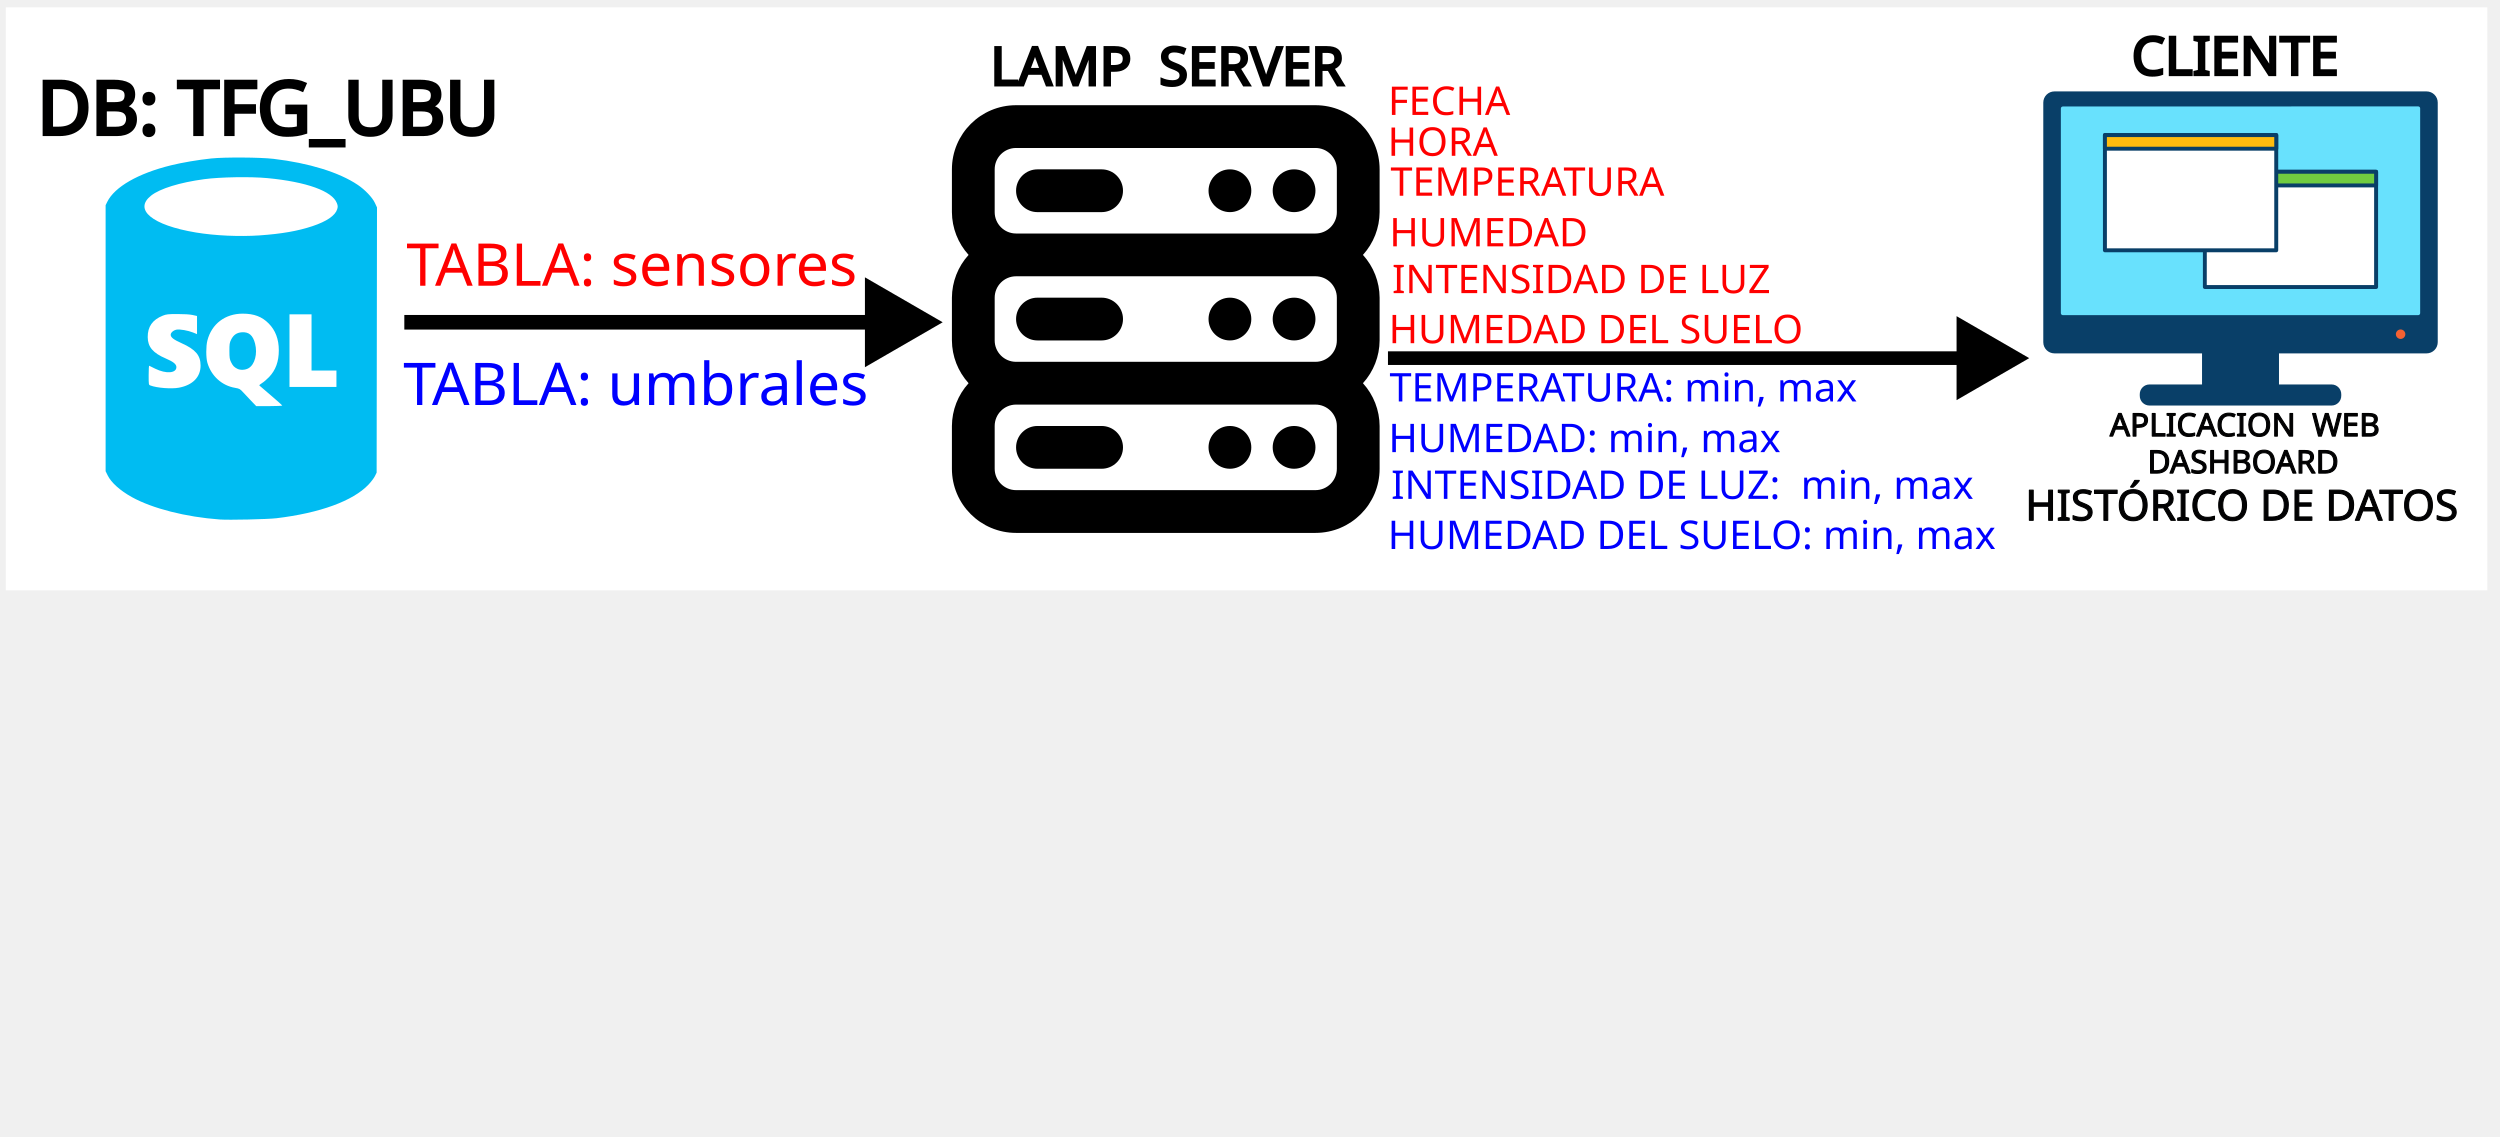
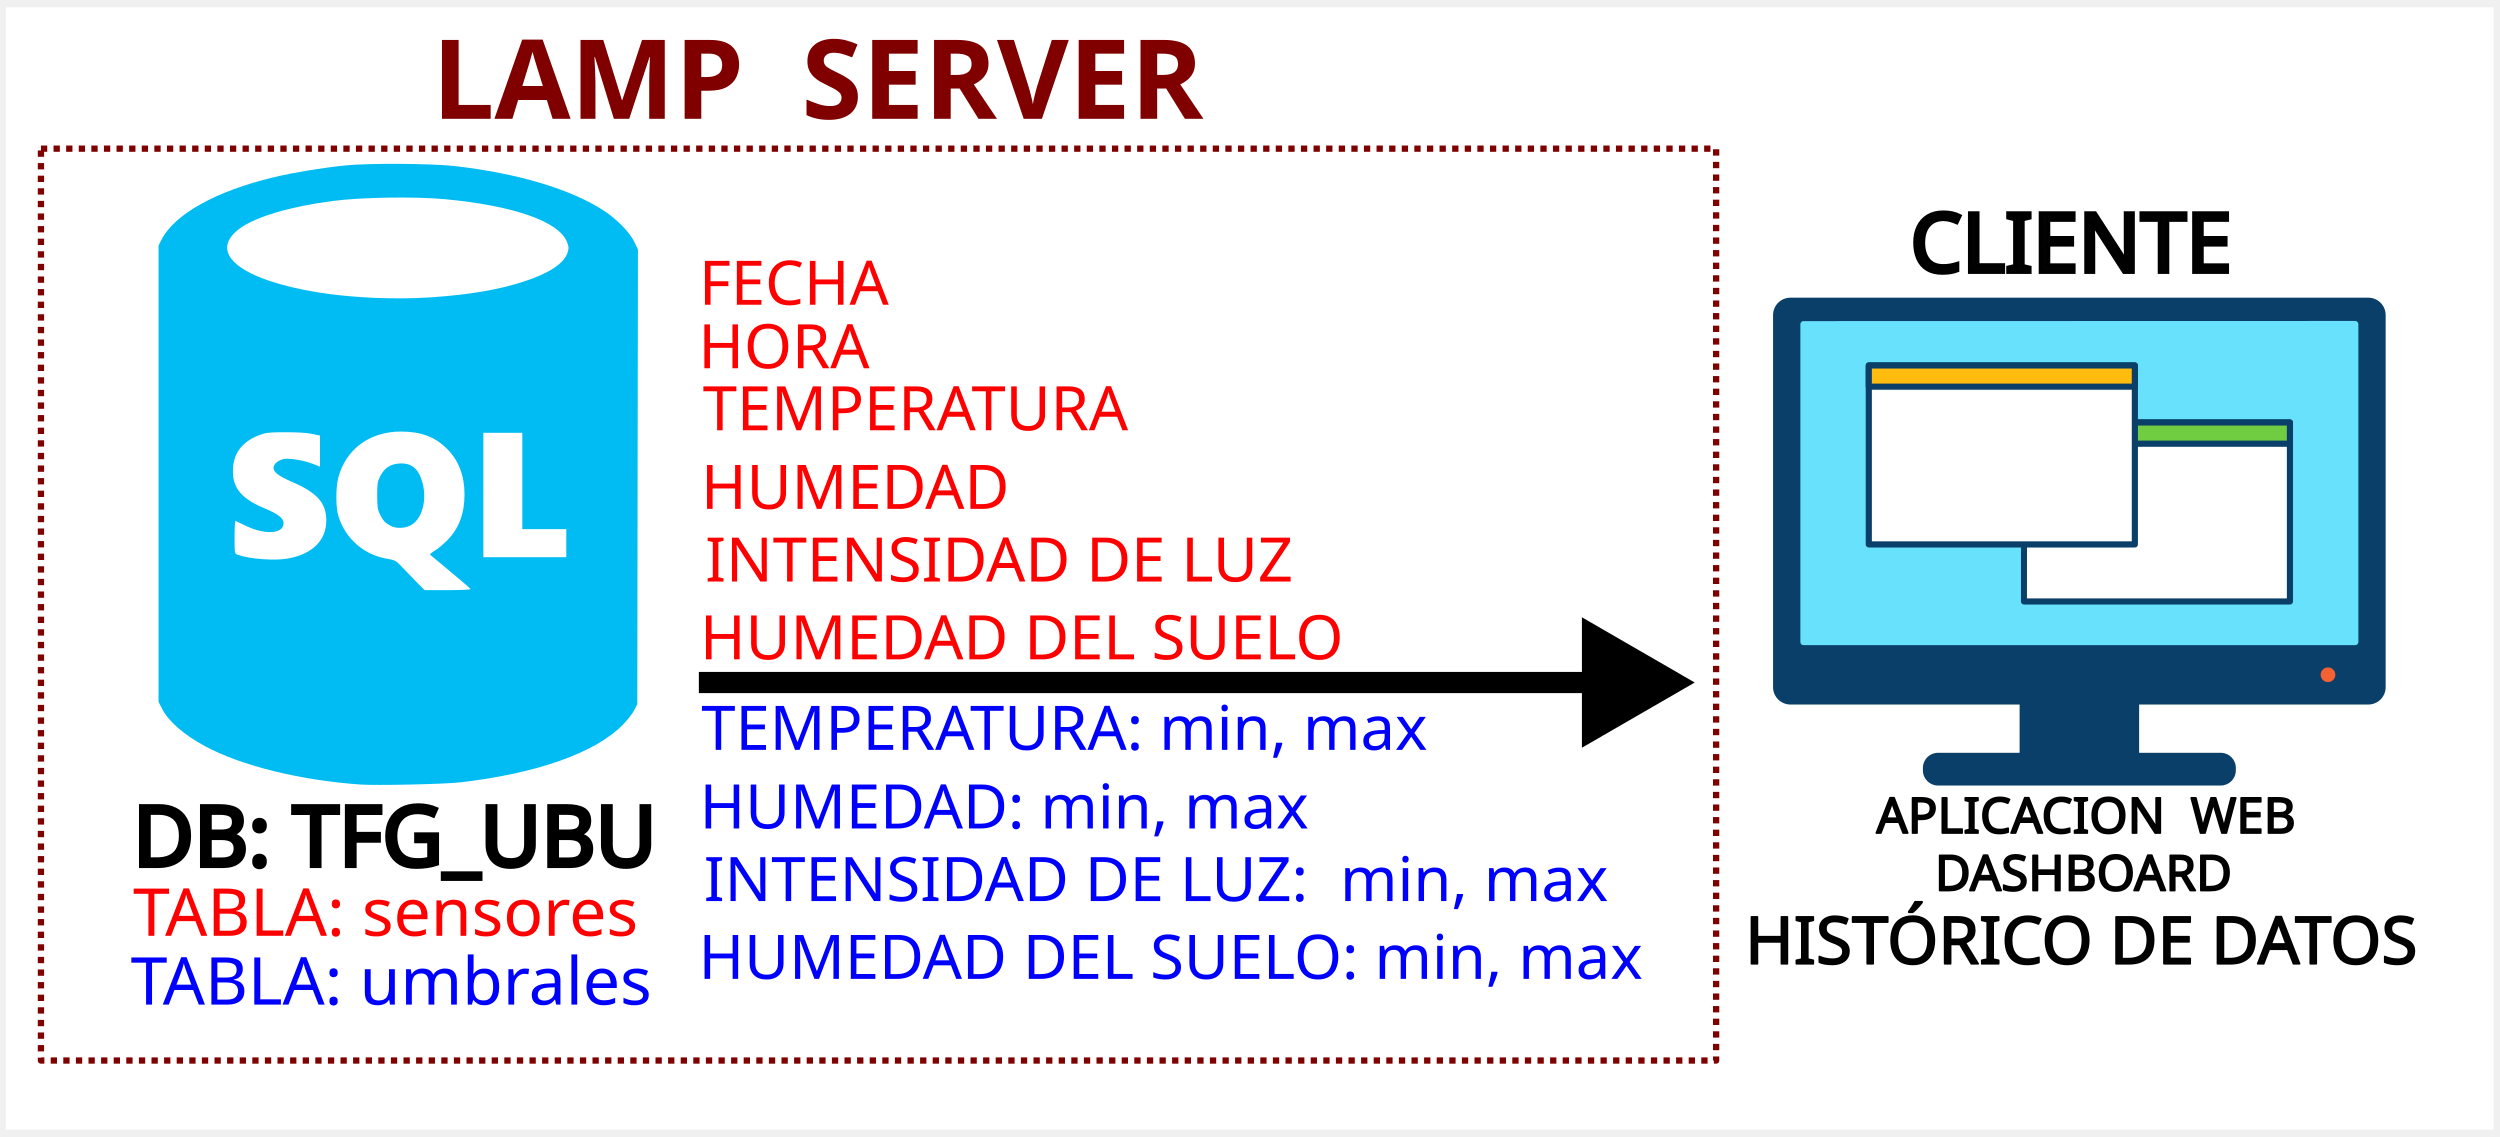
<svg xmlns="http://www.w3.org/2000/svg" enable-background="new 0 0 30 30" viewBox="0 0 1100 500" version="1.1" id="svg174" width="1100" height="500" xml:space="preserve">
  <defs id="defs178">
    <rect x="1049.181" y="303.944" width="300.766" height="344.336" id="rect1087" />
    <linearGradient id="linearGradient1703">
      <stop style="stop-color:#00bcf2;stop-opacity:1;" offset="0" id="stop1701" />
    </linearGradient>
-     <marker style="overflow:visible" id="TriangleStart-5-3-6-5" refX="0" refY="0" orient="auto-start-reverse" markerWidth="5.324" markerHeight="6.155" viewBox="0 0 5.324 6.155" preserveAspectRatio="xMidYMid">
-       <path transform="scale(0.5)" style="fill:context-stroke;fill-rule:evenodd;stroke:context-stroke;stroke-width:1pt" d="M 5.77,0 -2.88,5 V -5 Z" id="path135-3-7-1-4" />
-     </marker>
    <marker style="overflow:visible" id="TriangleStart-5-3-6-6-3" refX="0" refY="0" orient="auto-start-reverse" markerWidth="5.324" markerHeight="6.155" viewBox="0 0 5.324 6.155" preserveAspectRatio="xMidYMid">
      <path transform="scale(0.5)" style="fill:context-stroke;fill-rule:evenodd;stroke:context-stroke;stroke-width:1pt" d="M 5.77,0 -2.88,5 V -5 Z" id="path135-3-7-1-8-6" />
    </marker>
  </defs>
  <text xml:space="preserve" style="font-size:26.667px;font-family:sans-serif;-inkscape-font-specification:'sans-serif, Normal';fill:none;stroke:#000000;stroke-width:5;stroke-dasharray:none" x="253.851" y="334.326" id="text31744">
    <tspan id="tspan31742" x="253.851" y="334.326" />
  </text>
-   <rect style="fill:#ffffff;stroke:#000000;stroke-width:0;stroke-linejoin:round;stroke-dasharray:none" id="rect440" width="1091.879" height="256.502" x="2.547" y="3.235" />
-   <g id="g374">
-     <path d="m 541.165,187.431 a 9.409,9.409 0 1 0 9.409,9.409 9.409,9.409 0 0 0 -9.409,-9.409 z m -56.457,0 h -28.228 a 9.409,9.409 0 0 0 0,18.819 h 28.228 a 9.409,9.409 0 0 0 0,-18.819 z m 84.685,0 a 9.409,9.409 0 1 0 9.409,9.409 9.409,9.409 0 0 0 -9.409,-9.409 z m -28.228,-56.457 a 9.409,9.409 0 1 0 9.409,9.409 9.409,9.409 0 0 0 -9.409,-9.409 z m -56.457,0 h -28.228 a 9.409,9.409 0 0 0 0,18.819 h 28.228 a 9.409,9.409 0 0 0 0,-18.819 z m 84.685,-56.457 a 9.409,9.409 0 1 0 9.409,9.409 9.409,9.409 0 0 0 -9.409,-9.409 z m 0,56.457 a 9.409,9.409 0 1 0 9.409,9.409 9.409,9.409 0 0 0 -9.409,-9.409 z M 607.031,74.517 A 28.228,28.228 0 0 0 578.803,46.289 H 447.07 A 28.228,28.228 0 0 0 418.842,74.517 v 18.819 a 28.228,28.228 0 0 0 7.339,18.819 28.228,28.228 0 0 0 -7.339,18.819 v 18.819 a 28.228,28.228 0 0 0 7.339,18.819 28.228,28.228 0 0 0 -7.339,18.819 v 18.819 a 28.228,28.228 0 0 0 28.228,28.228 H 578.803 a 28.228,28.228 0 0 0 28.228,-28.228 v -18.819 a 28.228,28.228 0 0 0 -7.339,-18.819 28.228,28.228 0 0 0 7.339,-18.819 v -18.819 a 28.228,28.228 0 0 0 -7.339,-18.819 28.228,28.228 0 0 0 7.339,-18.819 z m -18.819,131.732 a 9.409,9.409 0 0 1 -9.409,9.409 H 447.07 a 9.409,9.409 0 0 1 -9.409,-9.409 v -18.819 a 9.409,9.409 0 0 1 9.409,-9.409 H 578.803 a 9.409,9.409 0 0 1 9.409,9.409 z m 0,-56.457 a 9.409,9.409 0 0 1 -9.409,9.409 H 447.07 a 9.409,9.409 0 0 1 -9.409,-9.409 v -18.819 a 9.409,9.409 0 0 1 9.409,-9.409 H 578.803 a 9.409,9.409 0 0 1 9.409,9.409 z m 0,-56.457 a 9.409,9.409 0 0 1 -9.409,9.409 H 447.07 a 9.409,9.409 0 0 1 -9.409,-9.409 V 74.517 a 9.409,9.409 0 0 1 9.409,-9.409 H 578.803 a 9.409,9.409 0 0 1 9.409,9.409 z m -47.047,-18.819 a 9.409,9.409 0 1 0 9.409,9.409 9.409,9.409 0 0 0 -9.409,-9.409 z m -56.457,0 h -28.228 a 9.409,9.409 0 0 0 0,18.819 h 28.228 a 9.409,9.409 0 0 0 0,-18.819 z" id="path788" style="stroke-width:9.409" />
-     <text xml:space="preserve" style="font-size:23.225px;font-family:sans-serif;-inkscape-font-specification:'sans-serif, Normal';fill:#000000;fill-opacity:1;stroke:#000000;stroke-width:1.183;stroke-dasharray:none" x="435.819" y="37.452" id="text31772-8-0-3">
-       <tspan id="tspan31770-7-2-6" x="435.819" y="37.452" style="stroke-width:1.183">LAMP  SERVER</tspan>
-     </text>
+   <rect style="fill:#ffffff;stroke:#000000;stroke-width:0;stroke-linejoin:round;stroke-dasharray:none" id="rect440" width="1094.608" height="493.8" x="2.547" y="3.235" />
+   <g id="g1357" transform="matrix(1.553026,0,0,1.553026,-616.0919,68.51533)">
    <text xml:space="preserve" style="font-style:normal;font-variant:normal;font-weight:normal;font-stretch:normal;font-size:13.935px;font-family:sans-serif;-inkscape-font-specification:'sans-serif, Normal';font-variant-ligatures:normal;font-variant-caps:normal;font-variant-numeric:normal;font-variant-east-asian:normal;fill:#020203;fill-opacity:1;stroke:#000000;stroke-width:0.486;stroke-linejoin:round;stroke-dasharray:none;stroke-dashoffset:0" x="944.891" y="208.18" id="text35690-9-3">
      <tspan id="tspan35688-2-6" x="944.891" y="208.18" style="stroke-width:0.486">DASHBOARD</tspan>
    </text>
    <g id="g75878-7" transform="matrix(0.870927,0,0,0.870927,811.6397,-21.30909)">
      <rect fill="#093f68" height="130.31" rx="4.64" width="197.36" x="101.32" y="71.65" id="rect75815-5" />
      <path d="M 294,203 H 106 a 5.65,5.65 0 0 1 -5.64,-5.65 V 76.3 A 5.65,5.65 0 0 1 106,70.65 h 188 a 5.65,5.65 0 0 1 5.64,5.65 v 121 A 5.65,5.65 0 0 1 294,203 Z M 106,72.65 a 3.65,3.65 0 0 0 -3.64,3.65 v 121 A 3.65,3.65 0 0 0 106,201 h 188 a 3.65,3.65 0 0 0 3.64,-3.65 V 76.3 A 3.65,3.65 0 0 0 294,72.65 Z" fill="#093f68" id="path75817-3" />
      <rect fill="#68e1fd" height="107.37" rx="1.96" width="183.44" x="108.28" y="77.27" id="rect75819-5" />
      <g fill="#093f68" id="g75831-6">
        <path d="M 289.76,185.64 H 110.24 a 3,3 0 0 1 -3,-3 V 79.22 a 3,3 0 0 1 3,-3 h 179.52 a 3,3 0 0 1 3,3 v 103.46 a 3,3 0 0 1 -3,2.96 z M 110.24,78.27 a 1,1 0 0 0 -1,1 v 103.41 a 1,1 0 0 0 1,1 h 179.52 a 1,1 0 0 0 1,-1 V 79.22 a 1,1 0 0 0 -1,-1 z" id="path75821-2" />
        <path d="m 181.56,201.97 h 36.87 v 17.73 h -36.87 z" id="path75823-9" />
        <path d="m 218.44,220.7 h -36.88 a 1,1 0 0 1 -1,-1 V 202 a 1,1 0 0 1 1,-1 h 36.88 a 1,1 0 0 1 1,1 v 17.7 a 1,1 0 0 1 -1,1 z m -35.88,-2 h 34.88 V 203 h -34.88 z" id="path75825-1" />
        <rect height="8.64" rx="3.9" width="99.75" x="150.13" y="219.7" id="rect75827-2" />
        <path d="m 246,229.35 h -92 a 4.91,4.91 0 0 1 -4.9,-4.91 v -0.84 a 4.91,4.91 0 0 1 4.9,-4.9 h 92 a 4.91,4.91 0 0 1 4.9,4.9 v 0.84 a 4.91,4.91 0 0 1 -4.9,4.91 z m -92,-8.65 a 2.9,2.9 0 0 0 -2.9,2.9 v 0.84 a 2.91,2.91 0 0 0 2.9,2.91 h 92 a 2.91,2.91 0 0 0 2.9,-2.91 v -0.84 a 2.9,2.9 0 0 0 -2.9,-2.9 z" id="path75829-7" />
      </g>
      <circle cx="280.88" cy="193.31" fill="#f56132" r="3.39" id="circle75833-0" />
      <path d="m 280.88,197.7 a 4.39,4.39 0 1 1 4.39,-4.39 4.4,4.4 0 0 1 -4.39,4.39 z m 0,-6.78 a 2.39,2.39 0 1 0 2.39,2.39 2.39,2.39 0 0 0 -2.39,-2.39 z" fill="#093f68" id="path75835-9" />
      <path d="m 181.95,111.25 h 86.55 v 58.22 h -86.55 z" fill="#ffffff" id="path75837-3" />
      <path d="M 268.5,170.47 H 182 a 1,1 0 0 1 -1,-1 v -58.22 a 1,1 0 0 1 1,-1 h 86.5 a 1,1 0 0 1 1,1 v 58.22 a 1,1 0 0 1 -1,1 z m -85.55,-2 H 267.5 V 112.25 H 183 Z" fill="#093f68" id="path75839-6" />
      <path d="m 181.95,111.25 h 86.55 v 6.9 h -86.55 z" fill="#70cc40" id="path75841-0" />
      <path d="M 268.5,119.15 H 182 a 1,1 0 0 1 -1,-1 v -6.9 a 1,1 0 0 1 1,-1 h 86.5 a 1,1 0 0 1 1,1 v 6.9 a 1,1 0 0 1 -1,1 z m -85.55,-2 h 84.55 v -4.9 H 183 Z" fill="#093f68" id="path75843-6" />
      <path d="m 131.5,92.7 h 86.55 v 58.22 H 131.5 Z" fill="#ffffff" id="path75845-2" />
      <path d="M 218.05,151.92 H 131.5 a 1,1 0 0 1 -1,-1 V 92.7 a 1,1 0 0 1 1,-1 h 86.55 a 1,1 0 0 1 1,1 v 58.22 a 1,1 0 0 1 -1,1 z m -85.55,-2 h 84.55 V 93.7 H 132.5 Z" fill="#093f68" id="path75847-6" />
      <path d="m 131.5,92.7 h 86.55 v 6.9 H 131.5 Z" fill="#ffbc0e" id="path75849-1" />
      <path d="M 218.05,100.59 H 131.5 a 1,1 0 0 1 -1,-1 V 92.7 a 1,1 0 0 1 1,-1 h 86.55 a 1,1 0 0 1 1,1 v 6.89 a 1,1 0 0 1 -1,1 z m -85.55,-2 h 84.55 V 93.7 H 132.5 Z" fill="#093f68" id="path75851-8" />
    </g>
    <text xml:space="preserve" style="font-size:23.225px;font-family:sans-serif;-inkscape-font-specification:'sans-serif, Normal';fill:#020203;fill-opacity:1;stroke:#000000;stroke-width:1.183;stroke-dasharray:none" x="937.927" y="32.906" id="text31772-8-3-7">
      <tspan id="tspan31770-7-6-9" x="937.927" y="32.906" style="stroke-width:1.183">CLIENTE</tspan>
    </text>
    <text xml:space="preserve" style="font-style:normal;font-variant:normal;font-weight:normal;font-stretch:normal;font-size:13.935px;font-family:sans-serif;-inkscape-font-specification:'sans-serif, Normal';font-variant-ligatures:normal;font-variant-caps:normal;font-variant-numeric:normal;font-variant-east-asian:normal;fill:#020203;fill-opacity:1;stroke:#000000;stroke-width:0.486;stroke-linejoin:round;stroke-dasharray:none;stroke-dashoffset:0" x="928.31" y="191.894" id="text35690-9-1-2">
      <tspan id="tspan35688-2-0-0" x="928.31" y="191.894" style="stroke-width:0.486">APLICACION  WEB</tspan>
    </text>
-     <path style="fill:none;stroke:#000000;stroke-width:6.425;stroke-dasharray:none;marker-end:url(#TriangleStart-5-3-6-5)" d="m 177.902,141.799 h 214.061" id="path862-5-5-5-7" />
-     <text xml:space="preserve" style="font-size:32.423px;font-family:sans-serif;-inkscape-font-specification:'sans-serif, Normal';fill:#000001;fill-opacity:1;stroke:#000000;stroke-width:1.651;stroke-dasharray:none" x="16.446" y="59.053" id="text31772-9-4-8">
-       <tspan id="tspan31770-2-7-6" x="16.446" y="59.053" style="stroke-width:1.651">DB: TFG_UBU</tspan>
-     </text>
    <text xml:space="preserve" style="font-style:normal;font-variant:normal;font-weight:normal;font-stretch:normal;font-size:18.58px;font-family:sans-serif;-inkscape-font-specification:'sans-serif, Normal';font-variant-ligatures:normal;font-variant-caps:normal;font-variant-numeric:normal;font-variant-east-asian:normal;fill:#020203;fill-opacity:1;stroke:#000000;stroke-width:0.486;stroke-linejoin:round;stroke-dasharray:none;stroke-dashoffset:0" x="891.137" y="228.923" id="text35690-9-1-2-1">
      <tspan id="tspan35688-2-0-0-4" x="891.137" y="228.923" style="stroke-width:0.486">HISTÓRICO DE DATOS</tspan>
    </text>
-     <path d="m 96.704,228.573 c -14.917,-1.075 -29.661,-4.83 -38.703,-9.857 -5.15,-2.863 -9.074,-6.382 -10.614,-9.518 l -0.916,-1.866 V 148.805 90.278 l 0.725,-1.472 C 50.435,82.229 60.774,76.299 75.207,72.742 c 4.899,-1.208 11.972,-2.41 17.742,-3.017 5.892,-0.619 21.509,-0.525 27.386,0.166 15.62,1.835 28.912,5.944 37.104,11.469 3.159,2.131 6.4,5.54 7.499,7.887 l 0.942,2.012 -0.08,58.35 -0.08,58.351 -0.756,1.535 c -0.416,0.844 -1.671,2.506 -2.79,3.692 -6.811,7.22 -21.421,12.561 -40.585,14.837 -3.906,0.464 -20.875,0.839 -24.882,0.55 z m 27.49,-50.15 c -0.057,-0.15 -2.287,-2.136 -4.956,-4.415 -2.668,-2.279 -4.966,-4.25 -5.107,-4.381 -0.14,-0.131 0.352,-0.594 1.095,-1.03 0.743,-0.436 2.166,-1.647 3.163,-2.692 2.915,-3.057 4.291,-6.833 4.291,-11.779 0,-4.869 -1.483,-8.798 -4.455,-11.797 -2.995,-3.023 -6.433,-4.322 -11.44,-4.322 -7.718,0 -13.645,4.503 -15.537,11.805 -0.651,2.511 -0.647,7.586 0.006,9.813 1.706,5.808 6.353,10.027 12.136,11.018 1.957,0.335 2.222,0.48 3.556,1.938 0.793,0.867 2.42,2.597 3.616,3.845 l 2.174,2.269 h 5.78 c 3.179,0 5.733,-0.122 5.676,-0.272 z m -19.821,-16.183 c -1.391,-0.726 -1.917,-1.289 -2.711,-2.902 -0.613,-1.246 -0.718,-1.954 -0.725,-4.899 -0.006,-2.992 0.088,-3.639 0.728,-4.938 1.047,-2.126 2.49,-3.133 4.721,-3.294 3.107,-0.225 4.9,1.299 5.839,4.963 1.152,4.492 -0.115,9.268 -2.879,10.853 -1.45,0.832 -3.614,0.926 -4.974,0.216 z m -25.619,8.339 c 6.06,-1.149 9.5,-4.673 9.5,-9.732 0,-4.488 -2.221,-7.103 -8.359,-9.843 -3.514,-1.569 -4.786,-2.553 -4.786,-3.704 0,-0.953 1.208,-1.998 2.614,-2.261 1.373,-0.256 5.014,0.376 7.164,1.245 l 1.802,0.728 v -3.99 -3.99 l -1.956,-0.434 c -1.209,-0.268 -3.749,-0.429 -6.651,-0.421 -4.11,0 -4.915,0.1 -6.461,0.714 -4.518,1.794 -6.662,4.849 -6.627,9.445 0.032,4.302 2.302,6.986 7.951,9.4 3.333,1.425 4.669,2.509 4.669,3.791 0,2.724 -4.539,3.059 -9.344,0.69 -1.316,-0.649 -2.498,-1.232 -2.627,-1.297 -0.129,-0.065 -0.235,1.799 -0.235,4.142 0,4.24 0.005,4.26 0.772,4.553 2.891,1.099 9.28,1.589 12.576,0.964 z m 69.279,-3.933 v -3.599 H 142.556 137.079 V 150.683 138.32 h -4.851 -4.851 v 15.962 15.962 h 10.328 10.328 z m -33.802,-63.074 c 9.64,-0.669 16.867,-1.931 23.226,-4.057 6.335,-2.118 10.077,-4.681 10.914,-7.475 0.322,-1.077 0.299,-1.485 -0.151,-2.665 -2.021,-5.292 -13.311,-9.358 -30.563,-11.006 -7.38,-0.705 -20.801,-0.477 -27.837,0.474 -10.737,1.451 -19.45,4.145 -23.324,7.213 -7.837,6.206 0.451,13.032 19.725,16.245 8.357,1.393 19.184,1.885 28.012,1.273 z" fill="#00bcf2" id="path799-2" style="stroke-width:2.277" />
-     <text xml:space="preserve" style="font-style:normal;font-variant:normal;font-weight:normal;font-stretch:normal;font-size:25.938px;font-family:sans-serif;-inkscape-font-specification:'sans-serif, Normal';font-variant-ligatures:normal;font-variant-caps:normal;font-variant-numeric:normal;font-variant-east-asian:normal;fill:#ff0000;fill-opacity:1;stroke:#000000;stroke-width:0;stroke-linejoin:round;stroke-dasharray:none;stroke-dashoffset:0" x="178.822" y="125.713" id="text35690-9-1-2-1-2-6">
-       <tspan id="tspan35688-2-0-0-4-2-1" x="178.822" y="125.713" style="fill:#ff0000;stroke-width:0;stroke-dasharray:none">TABLA: sensores</tspan>
-     </text>
-     <text xml:space="preserve" style="font-style:normal;font-variant:normal;font-weight:normal;font-stretch:normal;font-size:25.938px;font-family:sans-serif;-inkscape-font-specification:'sans-serif, Normal';font-variant-ligatures:normal;font-variant-caps:normal;font-variant-numeric:normal;font-variant-east-asian:normal;fill:#0000ff;fill-opacity:1;stroke:#000000;stroke-width:0;stroke-linejoin:round;stroke-dasharray:none;stroke-dashoffset:0" x="177.446" y="178.201" id="text35690-9-1-2-1-2-6-3">
-       <tspan id="tspan35688-2-0-0-4-2-1-6" x="177.446" y="178.201" style="fill:#0000ff;stroke-width:0;stroke-dasharray:none">TABLA: umbrales</tspan>
-     </text>
+   </g>
+   <g id="g1247" transform="matrix(1.553026,0,0,1.553026,-640.9413,55.57596)">
    <path style="fill:none;stroke:#000000;stroke-width:6.003;stroke-dasharray:none;marker-end:url(#TriangleStart-5-3-6-6-3)" d="M 610.705,157.583 H 871.536" id="path862-5-5-5-9-7" />
-     <text xml:space="preserve" style="font-size:11.612px;font-family:sans-serif;-inkscape-font-specification:'sans-serif, Normal';fill:#ff0000;fill-opacity:1;stroke:#000000;stroke-width:0;stroke-linejoin:round;stroke-dasharray:none" x="610.748" y="50.557" id="text1061-5">
-       <tspan id="tspan1059-3" x="610.748" y="50.557" style="font-style:normal;font-variant:normal;font-weight:normal;font-stretch:normal;font-size:17.419px;font-family:sans-serif;-inkscape-font-specification:'sans-serif, Normal';font-variant-ligatures:normal;font-variant-caps:normal;font-variant-numeric:normal;font-variant-east-asian:normal;fill:#ff0000;fill-opacity:1;stroke-width:0;stroke-dasharray:none">FECHA</tspan>
-     </text>
-     <text xml:space="preserve" style="font-size:11.612px;font-family:sans-serif;-inkscape-font-specification:'sans-serif, Normal';fill:#ff0000;fill-opacity:1;stroke:#000000;stroke-width:0;stroke-linejoin:round;stroke-dasharray:none" x="611.815" y="86.126" id="text1061-61-5">
-       <tspan id="tspan1059-8-6" x="611.815" y="86.126" style="font-style:normal;font-variant:normal;font-weight:normal;font-stretch:normal;font-size:17.419px;font-family:sans-serif;-inkscape-font-specification:'sans-serif, Normal';font-variant-ligatures:normal;font-variant-caps:normal;font-variant-numeric:normal;font-variant-east-asian:normal;fill:#ff0000;fill-opacity:1;stroke-width:0;stroke-dasharray:none">TEMPERATURA</tspan>
-     </text>
-     <text xml:space="preserve" style="font-size:11.612px;font-family:sans-serif;-inkscape-font-specification:'sans-serif, Normal';fill:#ff0000;fill-opacity:1;stroke:#000000;stroke-width:0;stroke-linejoin:round;stroke-dasharray:none" x="612.496" y="128.978" id="text1061-7-2-2">
-       <tspan id="tspan1059-9-0-9" x="612.496" y="128.978" style="font-style:normal;font-variant:normal;font-weight:normal;font-stretch:normal;font-size:17.419px;font-family:sans-serif;-inkscape-font-specification:'sans-serif, Normal';font-variant-ligatures:normal;font-variant-caps:normal;font-variant-numeric:normal;font-variant-east-asian:normal;fill:#ff0000;fill-opacity:1;stroke-width:0;stroke-dasharray:none">INTENSIDAD DE LUZ</tspan>
-     </text>
-     <text xml:space="preserve" style="font-size:11.612px;font-family:sans-serif;-inkscape-font-specification:'sans-serif, Normal';fill:#ff0000;fill-opacity:1;stroke:#000000;stroke-width:0;stroke-linejoin:round;stroke-dasharray:none" x="610.581" y="68.552" id="text1061-6-1">
-       <tspan id="tspan1059-2-2" x="610.581" y="68.552" style="font-style:normal;font-variant:normal;font-weight:normal;font-stretch:normal;font-size:17.419px;font-family:sans-serif;-inkscape-font-specification:'sans-serif, Normal';font-variant-ligatures:normal;font-variant-caps:normal;font-variant-numeric:normal;font-variant-east-asian:normal;fill:#ff0000;fill-opacity:1;stroke-width:0;stroke-dasharray:none">HORA</tspan>
-     </text>
-     <text xml:space="preserve" style="font-size:11.612px;font-family:sans-serif;-inkscape-font-specification:'sans-serif, Normal';fill:#ff0000;fill-opacity:1;stroke:#000000;stroke-width:0;stroke-linejoin:round;stroke-dasharray:none" x="611.331" y="108.395" id="text1061-7-7">
-       <tspan id="tspan1059-9-09" x="611.331" y="108.395" style="font-style:normal;font-variant:normal;font-weight:normal;font-stretch:normal;font-size:17.419px;font-family:sans-serif;-inkscape-font-specification:'sans-serif, Normal';font-variant-ligatures:normal;font-variant-caps:normal;font-variant-numeric:normal;font-variant-east-asian:normal;fill:#ff0000;fill-opacity:1;stroke-width:0;stroke-dasharray:none">HUMEDAD</tspan>
-     </text>
-     <text xml:space="preserve" style="font-size:11.612px;font-family:sans-serif;-inkscape-font-specification:'sans-serif, Normal';fill:#ff0000;fill-opacity:1;stroke:#000000;stroke-width:0;stroke-linejoin:round;stroke-dasharray:none" x="611.04" y="151.014" id="text1061-7-23-3">
-       <tspan id="tspan1059-9-7-6" x="611.04" y="151.014" style="font-style:normal;font-variant:normal;font-weight:normal;font-stretch:normal;font-size:17.419px;font-family:sans-serif;-inkscape-font-specification:'sans-serif, Normal';font-variant-ligatures:normal;font-variant-caps:normal;font-variant-numeric:normal;font-variant-east-asian:normal;fill:#ff0000;fill-opacity:1;stroke-width:0;stroke-dasharray:none">HUMEDAD DEL SUELO</tspan>
-     </text>
-     <text xml:space="preserve" style="font-size:11.612px;font-family:sans-serif;-inkscape-font-specification:'sans-serif, Normal';fill:#0000ff;fill-opacity:1;stroke:#000000;stroke-width:0;stroke-linejoin:round;stroke-dasharray:none" x="611.407" y="176.658" id="text1061-61-5-3">
-       <tspan id="tspan1059-8-6-5" x="611.407" y="176.658" style="font-style:normal;font-variant:normal;font-weight:normal;font-stretch:normal;font-size:17.419px;font-family:sans-serif;-inkscape-font-specification:'sans-serif, Normal';font-variant-ligatures:normal;font-variant-caps:normal;font-variant-numeric:normal;font-variant-east-asian:normal;fill:#0000ff;fill-opacity:1;stroke-width:0;stroke-dasharray:none">TEMPERATURA: min, max</tspan>
-     </text>
-     <text xml:space="preserve" style="font-size:11.612px;font-family:sans-serif;-inkscape-font-specification:'sans-serif, Normal';fill:#0000ff;fill-opacity:1;stroke:#000000;stroke-width:0;stroke-linejoin:round;stroke-dasharray:none" x="612.088" y="219.511" id="text1061-7-2-2-6">
-       <tspan id="tspan1059-9-0-9-2" x="612.088" y="219.511" style="font-style:normal;font-variant:normal;font-weight:normal;font-stretch:normal;font-size:17.419px;font-family:sans-serif;-inkscape-font-specification:'sans-serif, Normal';font-variant-ligatures:normal;font-variant-caps:normal;font-variant-numeric:normal;font-variant-east-asian:normal;fill:#0000ff;fill-opacity:1;stroke-width:0;stroke-dasharray:none">INTENSIDAD DE LUZ:  min, max</tspan>
-     </text>
-     <text xml:space="preserve" style="font-size:11.612px;font-family:sans-serif;-inkscape-font-specification:'sans-serif, Normal';fill:#0000ff;fill-opacity:1;stroke:#000000;stroke-width:0;stroke-linejoin:round;stroke-dasharray:none" x="610.924" y="198.927" id="text1061-7-7-9">
-       <tspan id="tspan1059-9-09-1" x="610.924" y="198.927" style="font-style:normal;font-variant:normal;font-weight:normal;font-stretch:normal;font-size:17.419px;font-family:sans-serif;-inkscape-font-specification:'sans-serif, Normal';font-variant-ligatures:normal;font-variant-caps:normal;font-variant-numeric:normal;font-variant-east-asian:normal;fill:#0000ff;fill-opacity:1;stroke-width:0;stroke-dasharray:none">HUMEDAD: min, max</tspan>
-     </text>
-     <text xml:space="preserve" style="font-size:11.612px;font-family:sans-serif;-inkscape-font-specification:'sans-serif, Normal';fill:#0000ff;fill-opacity:1;stroke:#000000;stroke-width:0;stroke-linejoin:round;stroke-dasharray:none" x="610.633" y="241.546" id="text1061-7-23-3-2">
-       <tspan id="tspan1059-9-7-6-7" x="610.633" y="241.546" style="font-style:normal;font-variant:normal;font-weight:normal;font-stretch:normal;font-size:17.419px;font-family:sans-serif;-inkscape-font-specification:'sans-serif, Normal';font-variant-ligatures:normal;font-variant-caps:normal;font-variant-numeric:normal;font-variant-east-asian:normal;fill:#0000ff;fill-opacity:1;stroke-width:0;stroke-dasharray:none">HUMEDAD DEL SUELO: min, max</tspan>
-     </text>
+     <g id="g1204">
+       <text xml:space="preserve" style="font-size:11.612px;font-family:sans-serif;-inkscape-font-specification:'sans-serif, Normal';fill:#ff0000;fill-opacity:1;stroke:#000000;stroke-width:0;stroke-linejoin:round;stroke-dasharray:none" x="610.748" y="50.557" id="text1061-5">
+         <tspan id="tspan1059-3" x="610.748" y="50.557" style="font-style:normal;font-variant:normal;font-weight:normal;font-stretch:normal;font-size:17.419px;font-family:sans-serif;-inkscape-font-specification:'sans-serif, Normal';font-variant-ligatures:normal;font-variant-caps:normal;font-variant-numeric:normal;font-variant-east-asian:normal;fill:#ff0000;fill-opacity:1;stroke-width:0;stroke-dasharray:none">FECHA</tspan>
+       </text>
+       <text xml:space="preserve" style="font-size:11.612px;font-family:sans-serif;-inkscape-font-specification:'sans-serif, Normal';fill:#ff0000;fill-opacity:1;stroke:#000000;stroke-width:0;stroke-linejoin:round;stroke-dasharray:none" x="611.815" y="86.126" id="text1061-61-5">
+         <tspan id="tspan1059-8-6" x="611.815" y="86.126" style="font-style:normal;font-variant:normal;font-weight:normal;font-stretch:normal;font-size:17.419px;font-family:sans-serif;-inkscape-font-specification:'sans-serif, Normal';font-variant-ligatures:normal;font-variant-caps:normal;font-variant-numeric:normal;font-variant-east-asian:normal;fill:#ff0000;fill-opacity:1;stroke-width:0;stroke-dasharray:none">TEMPERATURA</tspan>
+       </text>
+       <text xml:space="preserve" style="font-size:11.612px;font-family:sans-serif;-inkscape-font-specification:'sans-serif, Normal';fill:#ff0000;fill-opacity:1;stroke:#000000;stroke-width:0;stroke-linejoin:round;stroke-dasharray:none" x="612.496" y="128.978" id="text1061-7-2-2">
+         <tspan id="tspan1059-9-0-9" x="612.496" y="128.978" style="font-style:normal;font-variant:normal;font-weight:normal;font-stretch:normal;font-size:17.419px;font-family:sans-serif;-inkscape-font-specification:'sans-serif, Normal';font-variant-ligatures:normal;font-variant-caps:normal;font-variant-numeric:normal;font-variant-east-asian:normal;fill:#ff0000;fill-opacity:1;stroke-width:0;stroke-dasharray:none">INTENSIDAD DE LUZ</tspan>
+       </text>
+       <text xml:space="preserve" style="font-size:11.612px;font-family:sans-serif;-inkscape-font-specification:'sans-serif, Normal';fill:#ff0000;fill-opacity:1;stroke:#000000;stroke-width:0;stroke-linejoin:round;stroke-dasharray:none" x="610.581" y="68.552" id="text1061-6-1">
+         <tspan id="tspan1059-2-2" x="610.581" y="68.552" style="font-style:normal;font-variant:normal;font-weight:normal;font-stretch:normal;font-size:17.419px;font-family:sans-serif;-inkscape-font-specification:'sans-serif, Normal';font-variant-ligatures:normal;font-variant-caps:normal;font-variant-numeric:normal;font-variant-east-asian:normal;fill:#ff0000;fill-opacity:1;stroke-width:0;stroke-dasharray:none">HORA</tspan>
+       </text>
+       <text xml:space="preserve" style="font-size:11.612px;font-family:sans-serif;-inkscape-font-specification:'sans-serif, Normal';fill:#ff0000;fill-opacity:1;stroke:#000000;stroke-width:0;stroke-linejoin:round;stroke-dasharray:none" x="611.331" y="108.395" id="text1061-7-7">
+         <tspan id="tspan1059-9-09" x="611.331" y="108.395" style="font-style:normal;font-variant:normal;font-weight:normal;font-stretch:normal;font-size:17.419px;font-family:sans-serif;-inkscape-font-specification:'sans-serif, Normal';font-variant-ligatures:normal;font-variant-caps:normal;font-variant-numeric:normal;font-variant-east-asian:normal;fill:#ff0000;fill-opacity:1;stroke-width:0;stroke-dasharray:none">HUMEDAD</tspan>
+       </text>
+       <text xml:space="preserve" style="font-size:11.612px;font-family:sans-serif;-inkscape-font-specification:'sans-serif, Normal';fill:#ff0000;fill-opacity:1;stroke:#000000;stroke-width:0;stroke-linejoin:round;stroke-dasharray:none" x="611.04" y="151.014" id="text1061-7-23-3">
+         <tspan id="tspan1059-9-7-6" x="611.04" y="151.014" style="font-style:normal;font-variant:normal;font-weight:normal;font-stretch:normal;font-size:17.419px;font-family:sans-serif;-inkscape-font-specification:'sans-serif, Normal';font-variant-ligatures:normal;font-variant-caps:normal;font-variant-numeric:normal;font-variant-east-asian:normal;fill:#ff0000;fill-opacity:1;stroke-width:0;stroke-dasharray:none">HUMEDAD DEL SUELO</tspan>
+       </text>
+     </g>
+     <g id="g1172">
+       <text xml:space="preserve" style="font-size:11.612px;font-family:sans-serif;-inkscape-font-specification:'sans-serif, Normal';fill:#0000ff;fill-opacity:1;stroke:#000000;stroke-width:0;stroke-linejoin:round;stroke-dasharray:none" x="611.407" y="176.658" id="text1061-61-5-3">
+         <tspan id="tspan1059-8-6-5" x="611.407" y="176.658" style="font-style:normal;font-variant:normal;font-weight:normal;font-stretch:normal;font-size:17.419px;font-family:sans-serif;-inkscape-font-specification:'sans-serif, Normal';font-variant-ligatures:normal;font-variant-caps:normal;font-variant-numeric:normal;font-variant-east-asian:normal;fill:#0000ff;fill-opacity:1;stroke-width:0;stroke-dasharray:none">TEMPERATURA: min, max</tspan>
+       </text>
+       <text xml:space="preserve" style="font-size:11.612px;font-family:sans-serif;-inkscape-font-specification:'sans-serif, Normal';fill:#0000ff;fill-opacity:1;stroke:#000000;stroke-width:0;stroke-linejoin:round;stroke-dasharray:none" x="612.088" y="219.511" id="text1061-7-2-2-6">
+         <tspan id="tspan1059-9-0-9-2" x="612.088" y="219.511" style="font-style:normal;font-variant:normal;font-weight:normal;font-stretch:normal;font-size:17.419px;font-family:sans-serif;-inkscape-font-specification:'sans-serif, Normal';font-variant-ligatures:normal;font-variant-caps:normal;font-variant-numeric:normal;font-variant-east-asian:normal;fill:#0000ff;fill-opacity:1;stroke-width:0;stroke-dasharray:none">INTENSIDAD DE LUZ:  min, max</tspan>
+       </text>
+       <text xml:space="preserve" style="font-size:11.612px;font-family:sans-serif;-inkscape-font-specification:'sans-serif, Normal';fill:#0000ff;fill-opacity:1;stroke:#000000;stroke-width:0;stroke-linejoin:round;stroke-dasharray:none" x="610.924" y="198.927" id="text1061-7-7-9">
+         <tspan id="tspan1059-9-09-1" x="610.924" y="198.927" style="font-style:normal;font-variant:normal;font-weight:normal;font-stretch:normal;font-size:17.419px;font-family:sans-serif;-inkscape-font-specification:'sans-serif, Normal';font-variant-ligatures:normal;font-variant-caps:normal;font-variant-numeric:normal;font-variant-east-asian:normal;fill:#0000ff;fill-opacity:1;stroke-width:0;stroke-dasharray:none">HUMEDAD: min, max</tspan>
+       </text>
+       <text xml:space="preserve" style="font-size:11.612px;font-family:sans-serif;-inkscape-font-specification:'sans-serif, Normal';fill:#0000ff;fill-opacity:1;stroke:#000000;stroke-width:0;stroke-linejoin:round;stroke-dasharray:none" x="610.633" y="241.546" id="text1061-7-23-3-2">
+         <tspan id="tspan1059-9-7-6-7" x="610.633" y="241.546" style="font-style:normal;font-variant:normal;font-weight:normal;font-stretch:normal;font-size:17.419px;font-family:sans-serif;-inkscape-font-specification:'sans-serif, Normal';font-variant-ligatures:normal;font-variant-caps:normal;font-variant-numeric:normal;font-variant-east-asian:normal;fill:#0000ff;fill-opacity:1;stroke-width:0;stroke-dasharray:none">HUMEDAD DEL SUELO: min, max</tspan>
+       </text>
+     </g>
  </g>
  <text xml:space="preserve" id="text1085" style="font-size:14.667px;font-family:sans-serif;-inkscape-font-specification:'sans-serif, Normal';white-space:pre;shape-inside:url(#rect1087);display:inline;fill:#008000;stroke:#000000;stroke-width:0;stroke-linejoin:round" />
+   <g id="g18107" transform="matrix(1.553026,0,0,1.553026,-1305.972,-28.85636)">
+     <path d="m 942.976,240.849 c -16.968,-1.187 -33.738,-5.333 -44.024,-10.883 -5.859,-3.161 -10.322,-7.046 -12.073,-10.509 l -1.042,-2.06 V 152.774 88.151 l 0.825,-1.625 c 3.685,-7.262 15.445,-13.809 31.861,-17.737 5.573,-1.334 13.617,-2.662 20.181,-3.331 6.702,-0.684 24.465,-0.58 31.151,0.183 17.768,2.026 32.887,6.563 42.204,12.663 3.593,2.353 7.28,6.117 8.53,8.708 l 1.071,2.222 -0.091,64.427 -0.092,64.427 -0.86,1.695 c -0.473,0.932 -1.901,2.767 -3.174,4.076 -7.748,7.972 -24.366,13.87 -46.164,16.382 -4.443,0.512 -23.744,0.927 -28.302,0.608 z m 31.269,-55.373 c -0.065,-0.165 -2.602,-2.359 -5.637,-4.875 -3.035,-2.516 -5.649,-4.693 -5.809,-4.837 -0.16,-0.145 0.401,-0.656 1.246,-1.137 0.845,-0.481 2.464,-1.819 3.598,-2.973 3.316,-3.375 4.88,-7.544 4.88,-13.006 0,-5.376 -1.688,-9.714 -5.067,-13.025 -3.406,-3.338 -7.317,-4.772 -13.012,-4.772 -8.779,0 -15.521,4.972 -17.673,13.034 -0.74,2.773 -0.736,8.376 0,10.835 1.941,6.413 7.226,11.071 13.804,12.165 2.226,0.37 2.527,0.53 4.045,2.14 0.902,0.957 2.753,2.868 4.113,4.246 l 2.473,2.505 h 6.574 c 3.616,0 6.521,-0.135 6.456,-0.3 z m -22.546,-17.869 c -1.583,-0.801 -2.181,-1.423 -3.084,-3.204 -0.697,-1.376 -0.816,-2.158 -0.824,-5.409 -0.014,-3.304 0.101,-4.018 0.828,-5.452 1.191,-2.348 2.832,-3.459 5.37,-3.637 3.534,-0.249 5.573,1.435 6.642,5.48 1.311,4.96 -0.13,10.233 -3.275,11.984 -1.65,0.918 -4.111,1.022 -5.658,0.239 z m -29.141,9.207 c 6.893,-1.269 10.806,-5.16 10.806,-10.746 0,-4.955 -2.526,-7.843 -9.508,-10.868 -3.997,-1.732 -5.444,-2.819 -5.444,-4.089 0,-1.053 1.374,-2.206 2.973,-2.496 1.561,-0.283 5.703,0.415 8.149,1.374 l 2.05,0.804 v -4.405 -4.405 l -2.225,-0.479 c -1.375,-0.296 -4.265,-0.474 -7.565,-0.465 -4.675,0 -5.59,0.111 -7.35,0.789 -5.139,1.98 -7.577,5.354 -7.538,10.428 0.037,4.75 2.618,7.714 9.044,10.379 3.791,1.573 5.311,2.771 5.311,4.186 0,3.008 -5.163,3.378 -10.629,0.762 -1.497,-0.716 -2.842,-1.361 -2.989,-1.432 -0.147,-0.071 -0.267,1.986 -0.267,4.573 0,4.681 0,4.704 0.878,5.027 3.288,1.214 10.556,1.754 14.304,1.064 z m 78.803,-4.343 v -3.974 h -6.23 -6.23 v -13.65 -13.65 h -5.518 -5.518 v 17.624 17.624 h 11.748 11.748 z m -38.449,-69.642 c 10.966,-0.738 19.185,-2.132 26.418,-4.48 7.206,-2.339 11.463,-5.169 12.415,-8.254 0.367,-1.189 0.34,-1.64 -0.172,-2.943 -2.299,-5.843 -15.141,-10.332 -34.765,-12.152 -8.394,-0.779 -23.66,-0.526 -31.664,0.523 -12.213,1.602 -22.124,4.577 -26.531,7.964 -8.915,6.852 0.513,14.389 22.436,17.936 9.506,1.538 21.822,2.081 31.863,1.405 z" fill="#00bcf2" id="path799" style="stroke-width:2.551" />
+     <g id="g18079">
+       <text xml:space="preserve" style="font-size:23.673px;font-family:sans-serif;-inkscape-font-specification:'sans-serif, Normal';fill:#000001;fill-opacity:1;stroke:#000000;stroke-width:1.206;stroke-dasharray:none" x="878.606" y="263.913" id="text31772-9-4-8-4">
+         <tspan id="tspan31770-2-7-6-5" x="878.606" y="263.913" style="stroke-width:1.206">DB: TFG_UBU</tspan>
+       </text>
+       <text xml:space="preserve" style="font-style:normal;font-variant:normal;font-weight:normal;font-stretch:normal;font-size:18.711px;font-family:sans-serif;-inkscape-font-specification:'sans-serif, Normal';font-variant-ligatures:normal;font-variant-caps:normal;font-variant-numeric:normal;font-variant-east-asian:normal;fill:#0000ff;fill-opacity:1;stroke:#0000ff;stroke-width:0;stroke-linejoin:round;stroke-dasharray:none;stroke-dashoffset:0;stroke-opacity:1" x="877.948" y="303.203" id="text35690-9-1-2-1-2-75">
+         <tspan id="tspan35688-2-0-0-4-2-3" x="877.948" y="303.203" style="fill:#0000ff;stroke:#0000ff;stroke-width:0;stroke-opacity:1">TABLA: umbrales</tspan>
+       </text>
+       <text xml:space="preserve" style="font-style:normal;font-variant:normal;font-weight:normal;font-stretch:normal;font-size:18.711px;font-family:sans-serif;-inkscape-font-specification:'sans-serif, Normal';font-variant-ligatures:normal;font-variant-caps:normal;font-variant-numeric:normal;font-variant-east-asian:normal;fill:#ff0000;fill-opacity:1;stroke:#ff0000;stroke-width:0;stroke-linejoin:round;stroke-dasharray:none;stroke-dashoffset:0;stroke-opacity:1" x="878.609" y="283.705" id="text35690-9-1-2-1-2-75-3">
+         <tspan id="tspan35688-2-0-0-4-2-3-6" x="878.609" y="283.705" style="fill:#ff0000;stroke:#ff0000;stroke-width:0;stroke-opacity:1">TABLA: sensores</tspan>
+       </text>
+     </g>
+   </g>
+   <text xml:space="preserve" style="font-style:normal;font-variant:normal;font-weight:bold;font-stretch:normal;font-size:48.58px;font-family:sans-serif;-inkscape-font-specification:'sans-serif, Bold';font-variant-ligatures:normal;font-variant-caps:normal;font-variant-numeric:normal;font-variant-east-asian:normal;fill:#800000;fill-opacity:1;stroke:none;stroke-width:0;stroke-dasharray:none;stroke-opacity:1" x="190.089" y="52.254" id="text31772-8-0-3-7">
+     <tspan id="tspan31770-7-2-6-8" x="190.089" y="52.254" style="stroke-width:0">LAMP  SERVER</tspan>
+   </text>
+   <rect style="fill:none;fill-opacity:1;stroke:#7e0100;stroke-width:2.772;stroke-linejoin:round;stroke-dasharray:2.772, 2.772;stroke-dashoffset:0;stroke-opacity:1" id="rect17160" width="737.082" height="401.224" x="18.016" y="65.412" />
</svg>
